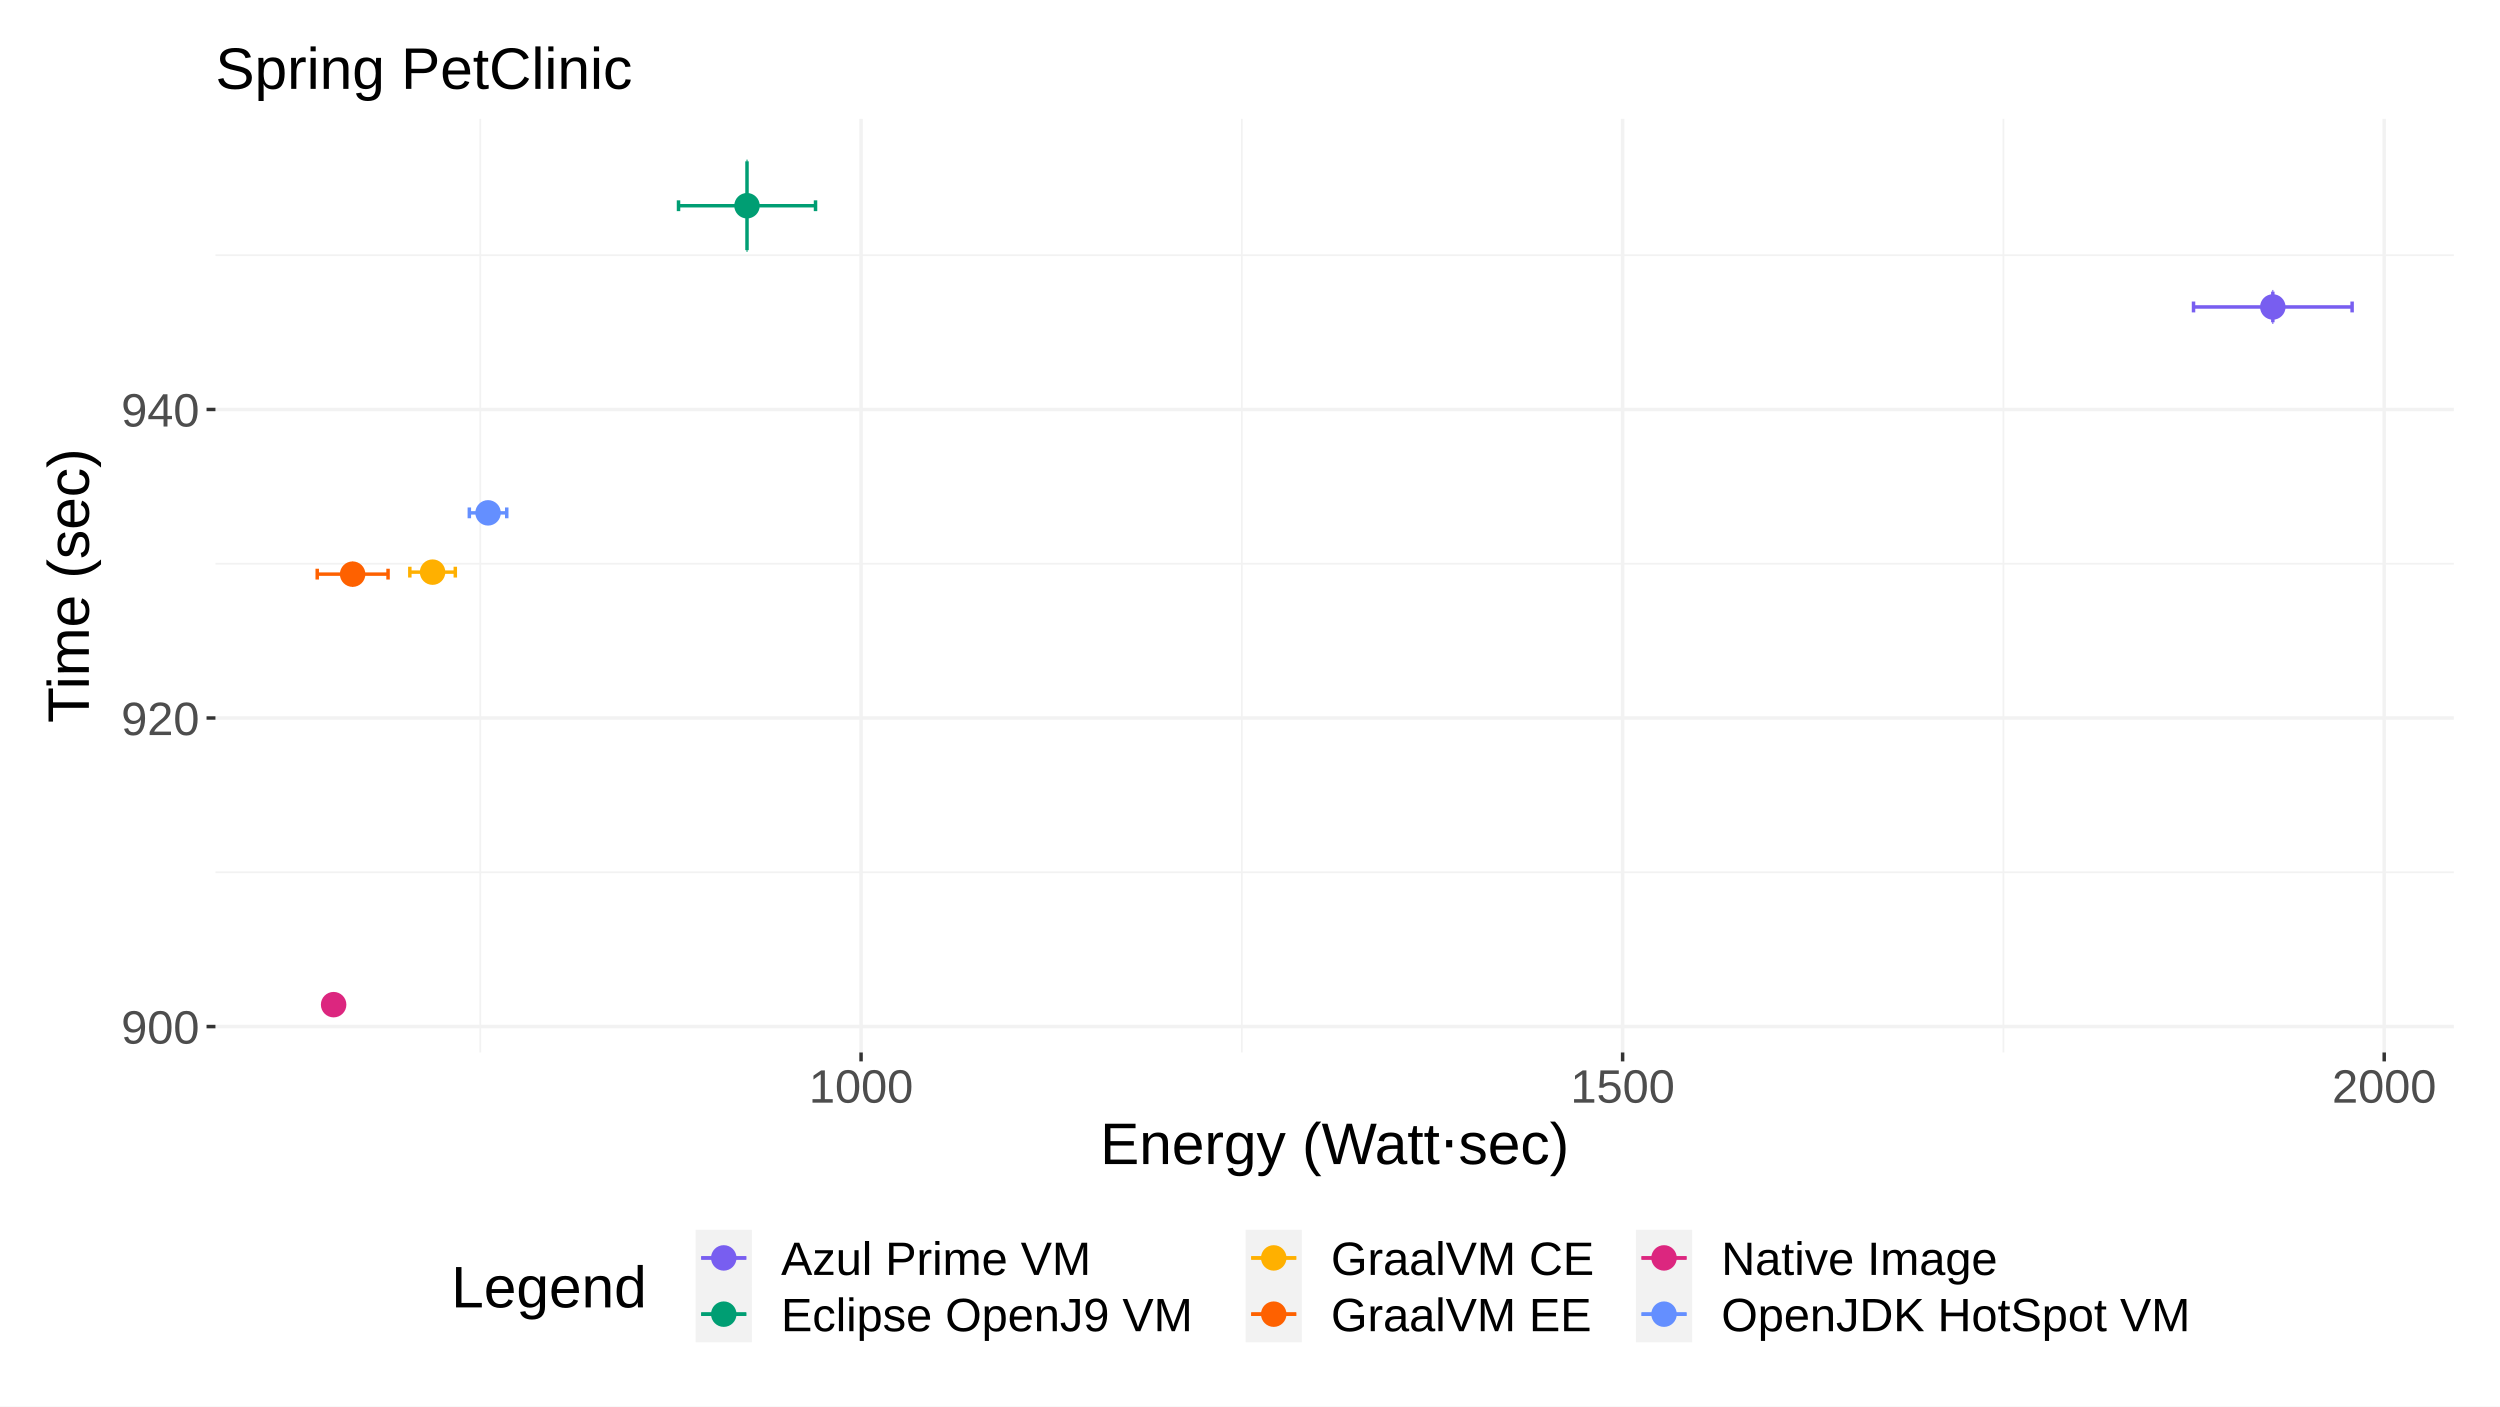
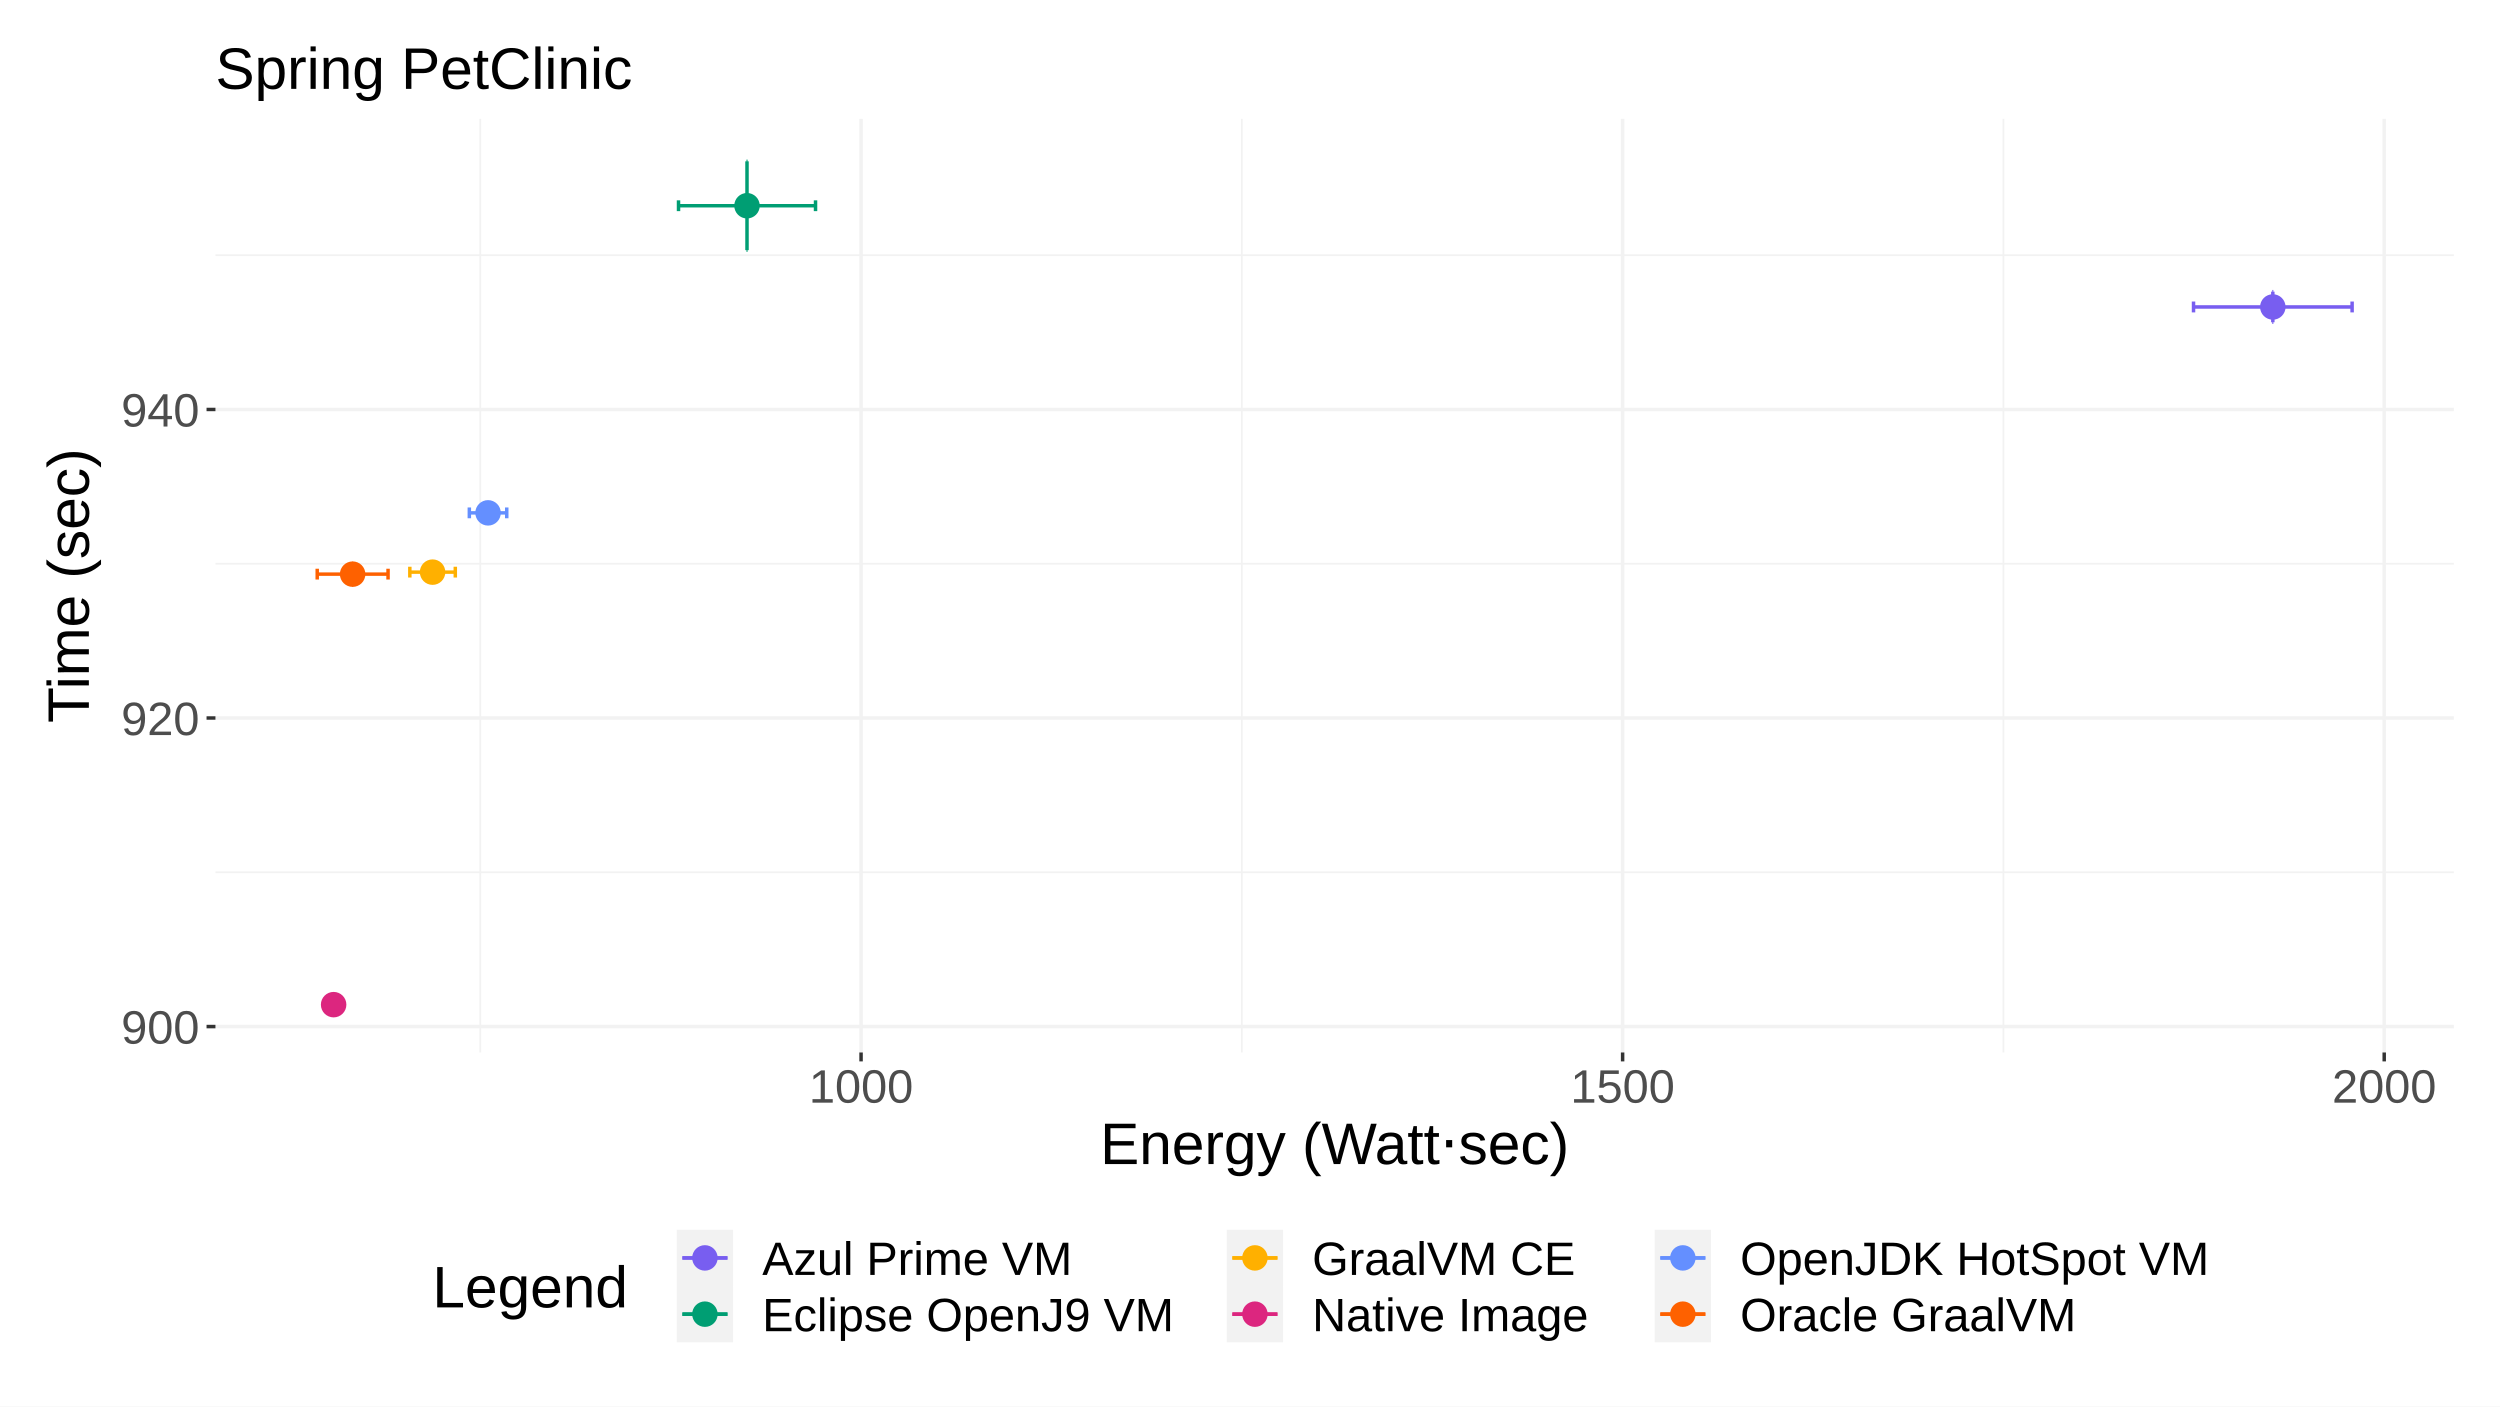
<svg xmlns="http://www.w3.org/2000/svg" class="svglite" width="768.00pt" height="432.00pt" viewBox="0 0 768.00 432.00">
  <defs>
    <style type="text/css">
    .svglite line, .svglite polyline, .svglite polygon, .svglite path, .svglite rect, .svglite circle {
      fill: none;
      stroke: #000000;
      stroke-linecap: round;
      stroke-linejoin: round;
      stroke-miterlimit: 10.00;
    }
    .svglite text {
      white-space: pre;
    }
  </style>
  </defs>
  <rect width="100%" height="100%" style="stroke: none; fill: #FFFFFF;" />
  <defs>
    <clipPath id="cpMC4wMHw3NjguMDB8MC4wMHw0MzIuMDA=">
      <rect x="0.00" y="0.00" width="768.00" height="432.00" />
    </clipPath>
  </defs>
  <g clip-path="url(#cpMC4wMHw3NjguMDB8MC4wMHw0MzIuMDA=)">
    <rect x="0.00" y="0.00" width="768.00" height="432.00" style="stroke-width: 1.07; stroke: #FFFFFF; fill: #FFFFFF;" />
  </g>
  <defs>
    <clipPath id="cpNjYuMTl8NzUzLjgzfDM2LjUyfDMyMy4zMg==">
      <rect x="66.19" y="36.52" width="687.64" height="286.80" />
    </clipPath>
  </defs>
  <g clip-path="url(#cpNjYuMTl8NzUzLjgzfDM2LjUyfDMyMy4zMg==)">
    <rect x="66.19" y="36.52" width="687.64" height="286.80" style="stroke-width: 1.07; stroke: none;" />
    <polyline points="66.19,267.96 753.83,267.96 " style="stroke-width: 0.53; stroke: #F2F2F2; stroke-linecap: butt;" />
    <polyline points="66.19,173.18 753.83,173.18 " style="stroke-width: 0.53; stroke: #F2F2F2; stroke-linecap: butt;" />
    <polyline points="66.19,78.39 753.83,78.39 " style="stroke-width: 0.53; stroke: #F2F2F2; stroke-linecap: butt;" />
    <polyline points="147.54,323.32 147.54,36.52 " style="stroke-width: 0.53; stroke: #F2F2F2; stroke-linecap: butt;" />
    <polyline points="381.50,323.32 381.50,36.52 " style="stroke-width: 0.53; stroke: #F2F2F2; stroke-linecap: butt;" />
    <polyline points="615.45,323.32 615.45,36.52 " style="stroke-width: 0.53; stroke: #F2F2F2; stroke-linecap: butt;" />
    <polyline points="66.19,315.36 753.83,315.36 " style="stroke-width: 1.07; stroke: #F2F2F2; stroke-linecap: butt;" />
    <polyline points="66.19,220.57 753.83,220.57 " style="stroke-width: 1.07; stroke: #F2F2F2; stroke-linecap: butt;" />
    <polyline points="66.19,125.79 753.83,125.79 " style="stroke-width: 1.07; stroke: #F2F2F2; stroke-linecap: butt;" />
    <polyline points="264.52,323.32 264.52,36.52 " style="stroke-width: 1.07; stroke: #F2F2F2; stroke-linecap: butt;" />
    <polyline points="498.47,323.32 498.47,36.52 " style="stroke-width: 1.07; stroke: #F2F2F2; stroke-linecap: butt;" />
    <polyline points="732.43,323.32 732.43,36.52 " style="stroke-width: 1.07; stroke: #F2F2F2; stroke-linecap: butt;" />
    <circle cx="698.21" cy="94.30" r="3.56" style="stroke-width: 0.71; stroke: #785EF0; fill: #785EF0;" />
    <circle cx="229.48" cy="63.20" r="3.56" style="stroke-width: 0.71; stroke: #009E73; fill: #009E73;" />
    <circle cx="132.89" cy="175.76" r="3.56" style="stroke-width: 0.71; stroke: #FFB000; fill: #FFB000;" />
    <circle cx="108.33" cy="176.38" r="3.56" style="stroke-width: 0.71; stroke: #FE6100; fill: #FE6100;" />
    <circle cx="102.49" cy="308.63" r="3.56" style="stroke-width: 0.71; stroke: #DC267F; fill: #DC267F;" />
    <circle cx="149.93" cy="157.55" r="3.56" style="stroke-width: 0.71; stroke: #648FFF; fill: #648FFF;" />
    <polyline points="722.57,95.96 722.57,92.64 " style="stroke-width: 1.07; stroke: #785EF0; stroke-linecap: butt;" />
    <polyline points="722.57,94.30 673.85,94.30 " style="stroke-width: 1.07; stroke: #785EF0; stroke-linecap: butt;" />
    <polyline points="673.85,95.96 673.85,92.64 " style="stroke-width: 1.07; stroke: #785EF0; stroke-linecap: butt;" />
    <polyline points="250.53,64.86 250.53,61.54 " style="stroke-width: 1.07; stroke: #009E73; stroke-linecap: butt;" />
    <polyline points="250.53,63.20 208.44,63.20 " style="stroke-width: 1.07; stroke: #009E73; stroke-linecap: butt;" />
    <polyline points="208.44,64.86 208.44,61.54 " style="stroke-width: 1.07; stroke: #009E73; stroke-linecap: butt;" />
    <polyline points="139.87,177.42 139.87,174.10 " style="stroke-width: 1.07; stroke: #FFB000; stroke-linecap: butt;" />
    <polyline points="139.87,175.76 125.90,175.76 " style="stroke-width: 1.07; stroke: #FFB000; stroke-linecap: butt;" />
    <polyline points="125.90,177.42 125.90,174.10 " style="stroke-width: 1.07; stroke: #FFB000; stroke-linecap: butt;" />
    <polyline points="119.21,178.04 119.21,174.72 " style="stroke-width: 1.07; stroke: #FE6100; stroke-linecap: butt;" />
    <polyline points="119.21,176.38 97.45,176.38 " style="stroke-width: 1.07; stroke: #FE6100; stroke-linecap: butt;" />
    <polyline points="97.45,178.04 97.45,174.72 " style="stroke-width: 1.07; stroke: #FE6100; stroke-linecap: butt;" />
    <polyline points="104.61,310.29 104.61,306.97 " style="stroke-width: 1.07; stroke: #DC267F; stroke-linecap: butt;" />
    <polyline points="104.61,308.63 100.38,308.63 " style="stroke-width: 1.07; stroke: #DC267F; stroke-linecap: butt;" />
    <polyline points="100.38,310.29 100.38,306.97 " style="stroke-width: 1.07; stroke: #DC267F; stroke-linecap: butt;" />
    <polyline points="155.67,159.21 155.67,155.89 " style="stroke-width: 1.07; stroke: #648FFF; stroke-linecap: butt;" />
    <polyline points="155.67,157.55 144.18,157.55 " style="stroke-width: 1.07; stroke: #648FFF; stroke-linecap: butt;" />
    <polyline points="144.18,159.21 144.18,155.89 " style="stroke-width: 1.07; stroke: #648FFF; stroke-linecap: butt;" />
    <polyline points="698.05,89.61 698.37,89.61 " style="stroke-width: 1.07; stroke: #785EF0; stroke-linecap: butt;" />
    <polyline points="698.21,89.61 698.21,99.00 " style="stroke-width: 1.07; stroke: #785EF0; stroke-linecap: butt;" />
    <polyline points="698.05,99.00 698.37,99.00 " style="stroke-width: 1.07; stroke: #785EF0; stroke-linecap: butt;" />
    <polyline points="229.32,49.56 229.65,49.56 " style="stroke-width: 1.07; stroke: #009E73; stroke-linecap: butt;" />
    <polyline points="229.48,49.56 229.48,76.84 " style="stroke-width: 1.07; stroke: #009E73; stroke-linecap: butt;" />
    <polyline points="229.32,76.84 229.65,76.84 " style="stroke-width: 1.07; stroke: #009E73; stroke-linecap: butt;" />
    <polyline points="132.72,174.06 133.05,174.06 " style="stroke-width: 1.07; stroke: #FFB000; stroke-linecap: butt;" />
    <polyline points="132.89,174.06 132.89,177.45 " style="stroke-width: 1.07; stroke: #FFB000; stroke-linecap: butt;" />
    <polyline points="132.72,177.45 133.05,177.45 " style="stroke-width: 1.07; stroke: #FFB000; stroke-linecap: butt;" />
    <polyline points="108.17,173.10 108.49,173.10 " style="stroke-width: 1.07; stroke: #FE6100; stroke-linecap: butt;" />
    <polyline points="108.33,173.10 108.33,179.66 " style="stroke-width: 1.07; stroke: #FE6100; stroke-linecap: butt;" />
    <polyline points="108.17,179.66 108.49,179.66 " style="stroke-width: 1.07; stroke: #FE6100; stroke-linecap: butt;" />
    <polyline points="102.33,308.53 102.66,308.53 " style="stroke-width: 1.07; stroke: #DC267F; stroke-linecap: butt;" />
    <polyline points="102.49,308.53 102.49,308.73 " style="stroke-width: 1.07; stroke: #DC267F; stroke-linecap: butt;" />
    <polyline points="102.33,308.73 102.66,308.73 " style="stroke-width: 1.07; stroke: #DC267F; stroke-linecap: butt;" />
    <polyline points="149.76,156.00 150.09,156.00 " style="stroke-width: 1.07; stroke: #648FFF; stroke-linecap: butt;" />
    <polyline points="149.93,156.00 149.93,159.10 " style="stroke-width: 1.07; stroke: #648FFF; stroke-linecap: butt;" />
    <polyline points="149.76,159.10 150.09,159.10 " style="stroke-width: 1.07; stroke: #648FFF; stroke-linecap: butt;" />
  </g>
  <g clip-path="url(#cpMC4wMHw3NjguMDB8MC4wMHw0MzIuMDA=)">
    <text x="61.26" y="320.60" text-anchor="end" style="font-size: 14.40px;fill: #4D4D4D; font-family: &quot;Liberation Sans&quot;;" textLength="27.48px" lengthAdjust="spacingAndGlyphs">900</text>
    <text x="61.26" y="225.82" text-anchor="end" style="font-size: 14.40px;fill: #4D4D4D; font-family: &quot;Liberation Sans&quot;;" textLength="27.48px" lengthAdjust="spacingAndGlyphs">920</text>
    <text x="61.26" y="131.03" text-anchor="end" style="font-size: 14.40px;fill: #4D4D4D; font-family: &quot;Liberation Sans&quot;;" textLength="27.48px" lengthAdjust="spacingAndGlyphs">940</text>
    <polyline points="63.45,315.36 66.19,315.36 " style="stroke-width: 1.07; stroke: #333333; stroke-linecap: butt;" />
    <polyline points="63.45,220.57 66.19,220.57 " style="stroke-width: 1.07; stroke: #333333; stroke-linecap: butt;" />
    <polyline points="63.45,125.79 66.19,125.79 " style="stroke-width: 1.07; stroke: #333333; stroke-linecap: butt;" />
    <polyline points="264.52,326.06 264.52,323.32 " style="stroke-width: 1.07; stroke: #333333; stroke-linecap: butt;" />
    <polyline points="498.47,326.06 498.47,323.32 " style="stroke-width: 1.07; stroke: #333333; stroke-linecap: butt;" />
    <polyline points="732.43,326.06 732.43,323.32 " style="stroke-width: 1.07; stroke: #333333; stroke-linecap: butt;" />
    <text x="264.52" y="338.74" text-anchor="middle" style="font-size: 14.40px;fill: #4D4D4D; font-family: &quot;Liberation Sans&quot;;" textLength="36.63px" lengthAdjust="spacingAndGlyphs">1000</text>
    <text x="498.47" y="338.74" text-anchor="middle" style="font-size: 14.40px;fill: #4D4D4D; font-family: &quot;Liberation Sans&quot;;" textLength="36.63px" lengthAdjust="spacingAndGlyphs">1500</text>
    <text x="732.43" y="338.74" text-anchor="middle" style="font-size: 14.40px;fill: #4D4D4D; font-family: &quot;Liberation Sans&quot;;" textLength="36.63px" lengthAdjust="spacingAndGlyphs">2000</text>
    <text x="410.01" y="357.60" text-anchor="middle" style="font-size: 18.00px; font-family: &quot;Liberation Sans&quot;;" textLength="160.65px" lengthAdjust="spacingAndGlyphs">Energy (Watt⋅sec)</text>
    <text transform="translate(27.30,179.92) rotate(-90)" text-anchor="middle" style="font-size: 18.00px; font-family: &quot;Liberation Sans&quot;;" textLength="94.16px" lengthAdjust="spacingAndGlyphs">Time (sec)</text>
-     <rect x="133.13" y="372.31" width="553.75" height="45.52" style="stroke-width: 1.07; stroke: none; fill: #FFFFFF;" />
-     <text x="138.61" y="401.63" style="font-size: 18.00px; font-family: &quot;Liberation Sans&quot;;" textLength="66.12px" lengthAdjust="spacingAndGlyphs">Legend</text>
-     <rect x="213.70" y="377.79" width="17.28" height="17.28" style="stroke-width: 1.07; stroke: none; fill: #F2F2F2;" />
-     <circle cx="222.34" cy="386.43" r="3.56" style="stroke-width: 0.71; stroke: #785EF0; fill: #785EF0;" />
-     <line x1="215.42" y1="386.43" x2="229.25" y2="386.43" style="stroke-width: 1.07; stroke: #785EF0; stroke-linecap: butt;" />
-     <line x1="215.42" y1="386.43" x2="229.25" y2="386.43" style="stroke-width: 1.07; stroke: #785EF0; stroke-linecap: butt;" />
-     <rect x="213.70" y="395.07" width="17.28" height="17.28" style="stroke-width: 1.07; stroke: none; fill: #F2F2F2;" />
-     <circle cx="222.34" cy="403.71" r="3.56" style="stroke-width: 0.71; stroke: #009E73; fill: #009E73;" />
-     <line x1="215.42" y1="403.71" x2="229.25" y2="403.71" style="stroke-width: 1.07; stroke: #009E73; stroke-linecap: butt;" />
-     <line x1="215.42" y1="403.71" x2="229.25" y2="403.71" style="stroke-width: 1.07; stroke: #009E73; stroke-linecap: butt;" />
-     <rect x="382.65" y="377.79" width="17.28" height="17.28" style="stroke-width: 1.07; stroke: none; fill: #F2F2F2;" />
-     <circle cx="391.29" cy="386.43" r="3.56" style="stroke-width: 0.71; stroke: #FFB000; fill: #FFB000;" />
-     <line x1="384.38" y1="386.43" x2="398.20" y2="386.43" style="stroke-width: 1.07; stroke: #FFB000; stroke-linecap: butt;" />
-     <line x1="384.38" y1="386.43" x2="398.20" y2="386.43" style="stroke-width: 1.07; stroke: #FFB000; stroke-linecap: butt;" />
-     <rect x="382.65" y="395.07" width="17.28" height="17.28" style="stroke-width: 1.07; stroke: none; fill: #F2F2F2;" />
-     <circle cx="391.29" cy="403.71" r="3.56" style="stroke-width: 0.71; stroke: #FE6100; fill: #FE6100;" />
-     <line x1="384.38" y1="403.71" x2="398.20" y2="403.71" style="stroke-width: 1.07; stroke: #FE6100; stroke-linecap: butt;" />
-     <line x1="384.38" y1="403.71" x2="398.20" y2="403.71" style="stroke-width: 1.07; stroke: #FE6100; stroke-linecap: butt;" />
-     <rect x="502.55" y="377.79" width="17.28" height="17.28" style="stroke-width: 1.07; stroke: none; fill: #F2F2F2;" />
-     <circle cx="511.19" cy="386.43" r="3.56" style="stroke-width: 0.71; stroke: #DC267F; fill: #DC267F;" />
-     <line x1="504.28" y1="386.43" x2="518.10" y2="386.43" style="stroke-width: 1.07; stroke: #DC267F; stroke-linecap: butt;" />
-     <line x1="504.28" y1="386.43" x2="518.10" y2="386.43" style="stroke-width: 1.07; stroke: #DC267F; stroke-linecap: butt;" />
-     <rect x="502.55" y="395.07" width="17.28" height="17.28" style="stroke-width: 1.07; stroke: none; fill: #F2F2F2;" />
-     <circle cx="511.19" cy="403.71" r="3.56" style="stroke-width: 0.71; stroke: #648FFF; fill: #648FFF;" />
-     <line x1="504.28" y1="403.71" x2="518.10" y2="403.71" style="stroke-width: 1.07; stroke: #648FFF; stroke-linecap: butt;" />
-     <line x1="504.28" y1="403.71" x2="518.10" y2="403.71" style="stroke-width: 1.07; stroke: #648FFF; stroke-linecap: butt;" />
-     <text x="239.94" y="391.67" style="font-size: 14.40px; font-family: &quot;Liberation Sans&quot;;" textLength="103.13px" lengthAdjust="spacingAndGlyphs">Azul Prime VM</text>
-     <text x="239.94" y="408.95" style="font-size: 14.40px; font-family: &quot;Liberation Sans&quot;;" textLength="133.74px" lengthAdjust="spacingAndGlyphs">Eclipse OpenJ9 VM</text>
-     <text x="408.89" y="391.67" style="font-size: 14.40px; font-family: &quot;Liberation Sans&quot;;" textLength="84.69px" lengthAdjust="spacingAndGlyphs">GraalVM CE</text>
-     <text x="408.89" y="408.95" style="font-size: 14.40px; font-family: &quot;Liberation Sans&quot;;" textLength="83.73px" lengthAdjust="spacingAndGlyphs">GraalVM EE</text>
-     <text x="528.79" y="391.67" style="font-size: 14.40px; font-family: &quot;Liberation Sans&quot;;" textLength="96.25px" lengthAdjust="spacingAndGlyphs">Native Image</text>
-     <text x="528.79" y="408.95" style="font-size: 14.40px; font-family: &quot;Liberation Sans&quot;;" textLength="152.61px" lengthAdjust="spacingAndGlyphs">OpenJDK HotSpot VM</text>
+     <rect x="127.35" y="372.31" width="565.32" height="45.52" style="stroke-width: 1.07; stroke: none; fill: #FFFFFF;" />
+     <text x="132.83" y="401.63" style="font-size: 18.00px; font-family: &quot;Liberation Sans&quot;;" textLength="66.12px" lengthAdjust="spacingAndGlyphs">Legend</text>
+     <rect x="207.91" y="377.79" width="17.28" height="17.28" style="stroke-width: 1.07; stroke: none; fill: #F2F2F2;" />
+     <circle cx="216.55" cy="386.43" r="3.56" style="stroke-width: 0.71; stroke: #785EF0; fill: #785EF0;" />
+     <line x1="209.64" y1="386.43" x2="223.47" y2="386.43" style="stroke-width: 1.07; stroke: #785EF0; stroke-linecap: butt;" />
+     <line x1="209.64" y1="386.43" x2="223.47" y2="386.43" style="stroke-width: 1.07; stroke: #785EF0; stroke-linecap: butt;" />
+     <rect x="207.91" y="395.07" width="17.28" height="17.28" style="stroke-width: 1.07; stroke: none; fill: #F2F2F2;" />
+     <circle cx="216.55" cy="403.71" r="3.56" style="stroke-width: 0.71; stroke: #009E73; fill: #009E73;" />
+     <line x1="209.64" y1="403.71" x2="223.47" y2="403.71" style="stroke-width: 1.07; stroke: #009E73; stroke-linecap: butt;" />
+     <line x1="209.64" y1="403.71" x2="223.47" y2="403.71" style="stroke-width: 1.07; stroke: #009E73; stroke-linecap: butt;" />
+     <rect x="376.87" y="377.79" width="17.28" height="17.28" style="stroke-width: 1.07; stroke: none; fill: #F2F2F2;" />
+     <circle cx="385.51" cy="386.43" r="3.56" style="stroke-width: 0.71; stroke: #FFB000; fill: #FFB000;" />
+     <line x1="378.59" y1="386.43" x2="392.42" y2="386.43" style="stroke-width: 1.07; stroke: #FFB000; stroke-linecap: butt;" />
+     <line x1="378.59" y1="386.43" x2="392.42" y2="386.43" style="stroke-width: 1.07; stroke: #FFB000; stroke-linecap: butt;" />
+     <rect x="376.87" y="395.07" width="17.28" height="17.28" style="stroke-width: 1.07; stroke: none; fill: #F2F2F2;" />
+     <circle cx="385.51" cy="403.71" r="3.56" style="stroke-width: 0.71; stroke: #DC267F; fill: #DC267F;" />
+     <line x1="378.59" y1="403.71" x2="392.42" y2="403.71" style="stroke-width: 1.07; stroke: #DC267F; stroke-linecap: butt;" />
+     <line x1="378.59" y1="403.71" x2="392.42" y2="403.71" style="stroke-width: 1.07; stroke: #DC267F; stroke-linecap: butt;" />
+     <rect x="508.33" y="377.79" width="17.28" height="17.28" style="stroke-width: 1.07; stroke: none; fill: #F2F2F2;" />
+     <circle cx="516.97" cy="386.43" r="3.56" style="stroke-width: 0.71; stroke: #648FFF; fill: #648FFF;" />
+     <line x1="510.06" y1="386.43" x2="523.88" y2="386.43" style="stroke-width: 1.07; stroke: #648FFF; stroke-linecap: butt;" />
+     <line x1="510.06" y1="386.43" x2="523.88" y2="386.43" style="stroke-width: 1.07; stroke: #648FFF; stroke-linecap: butt;" />
+     <rect x="508.33" y="395.07" width="17.28" height="17.28" style="stroke-width: 1.07; stroke: none; fill: #F2F2F2;" />
+     <circle cx="516.97" cy="403.71" r="3.56" style="stroke-width: 0.71; stroke: #FE6100; fill: #FE6100;" />
+     <line x1="510.06" y1="403.71" x2="523.88" y2="403.71" style="stroke-width: 1.07; stroke: #FE6100; stroke-linecap: butt;" />
+     <line x1="510.06" y1="403.71" x2="523.88" y2="403.71" style="stroke-width: 1.07; stroke: #FE6100; stroke-linecap: butt;" />
+     <text x="234.16" y="391.67" style="font-size: 14.40px; font-family: &quot;Liberation Sans&quot;;" textLength="103.13px" lengthAdjust="spacingAndGlyphs">Azul Prime VM</text>
+     <text x="234.16" y="408.95" style="font-size: 14.40px; font-family: &quot;Liberation Sans&quot;;" textLength="133.74px" lengthAdjust="spacingAndGlyphs">Eclipse OpenJ9 VM</text>
+     <text x="403.11" y="391.67" style="font-size: 14.40px; font-family: &quot;Liberation Sans&quot;;" textLength="84.69px" lengthAdjust="spacingAndGlyphs">GraalVM CE</text>
+     <text x="403.11" y="408.95" style="font-size: 14.40px; font-family: &quot;Liberation Sans&quot;;" textLength="96.25px" lengthAdjust="spacingAndGlyphs">Native Image</text>
+     <text x="534.58" y="391.67" style="font-size: 14.40px; font-family: &quot;Liberation Sans&quot;;" textLength="152.61px" lengthAdjust="spacingAndGlyphs">OpenJDK HotSpot VM</text>
+     <text x="534.58" y="408.95" style="font-size: 14.40px; font-family: &quot;Liberation Sans&quot;;" textLength="112.37px" lengthAdjust="spacingAndGlyphs">Oracle GraalVM</text>
    <text x="66.19" y="27.30" style="font-size: 18.00px; font-family: &quot;Liberation Sans&quot;;" textLength="141.05px" lengthAdjust="spacingAndGlyphs">Spring PetClinic</text>
  </g>
</svg>
